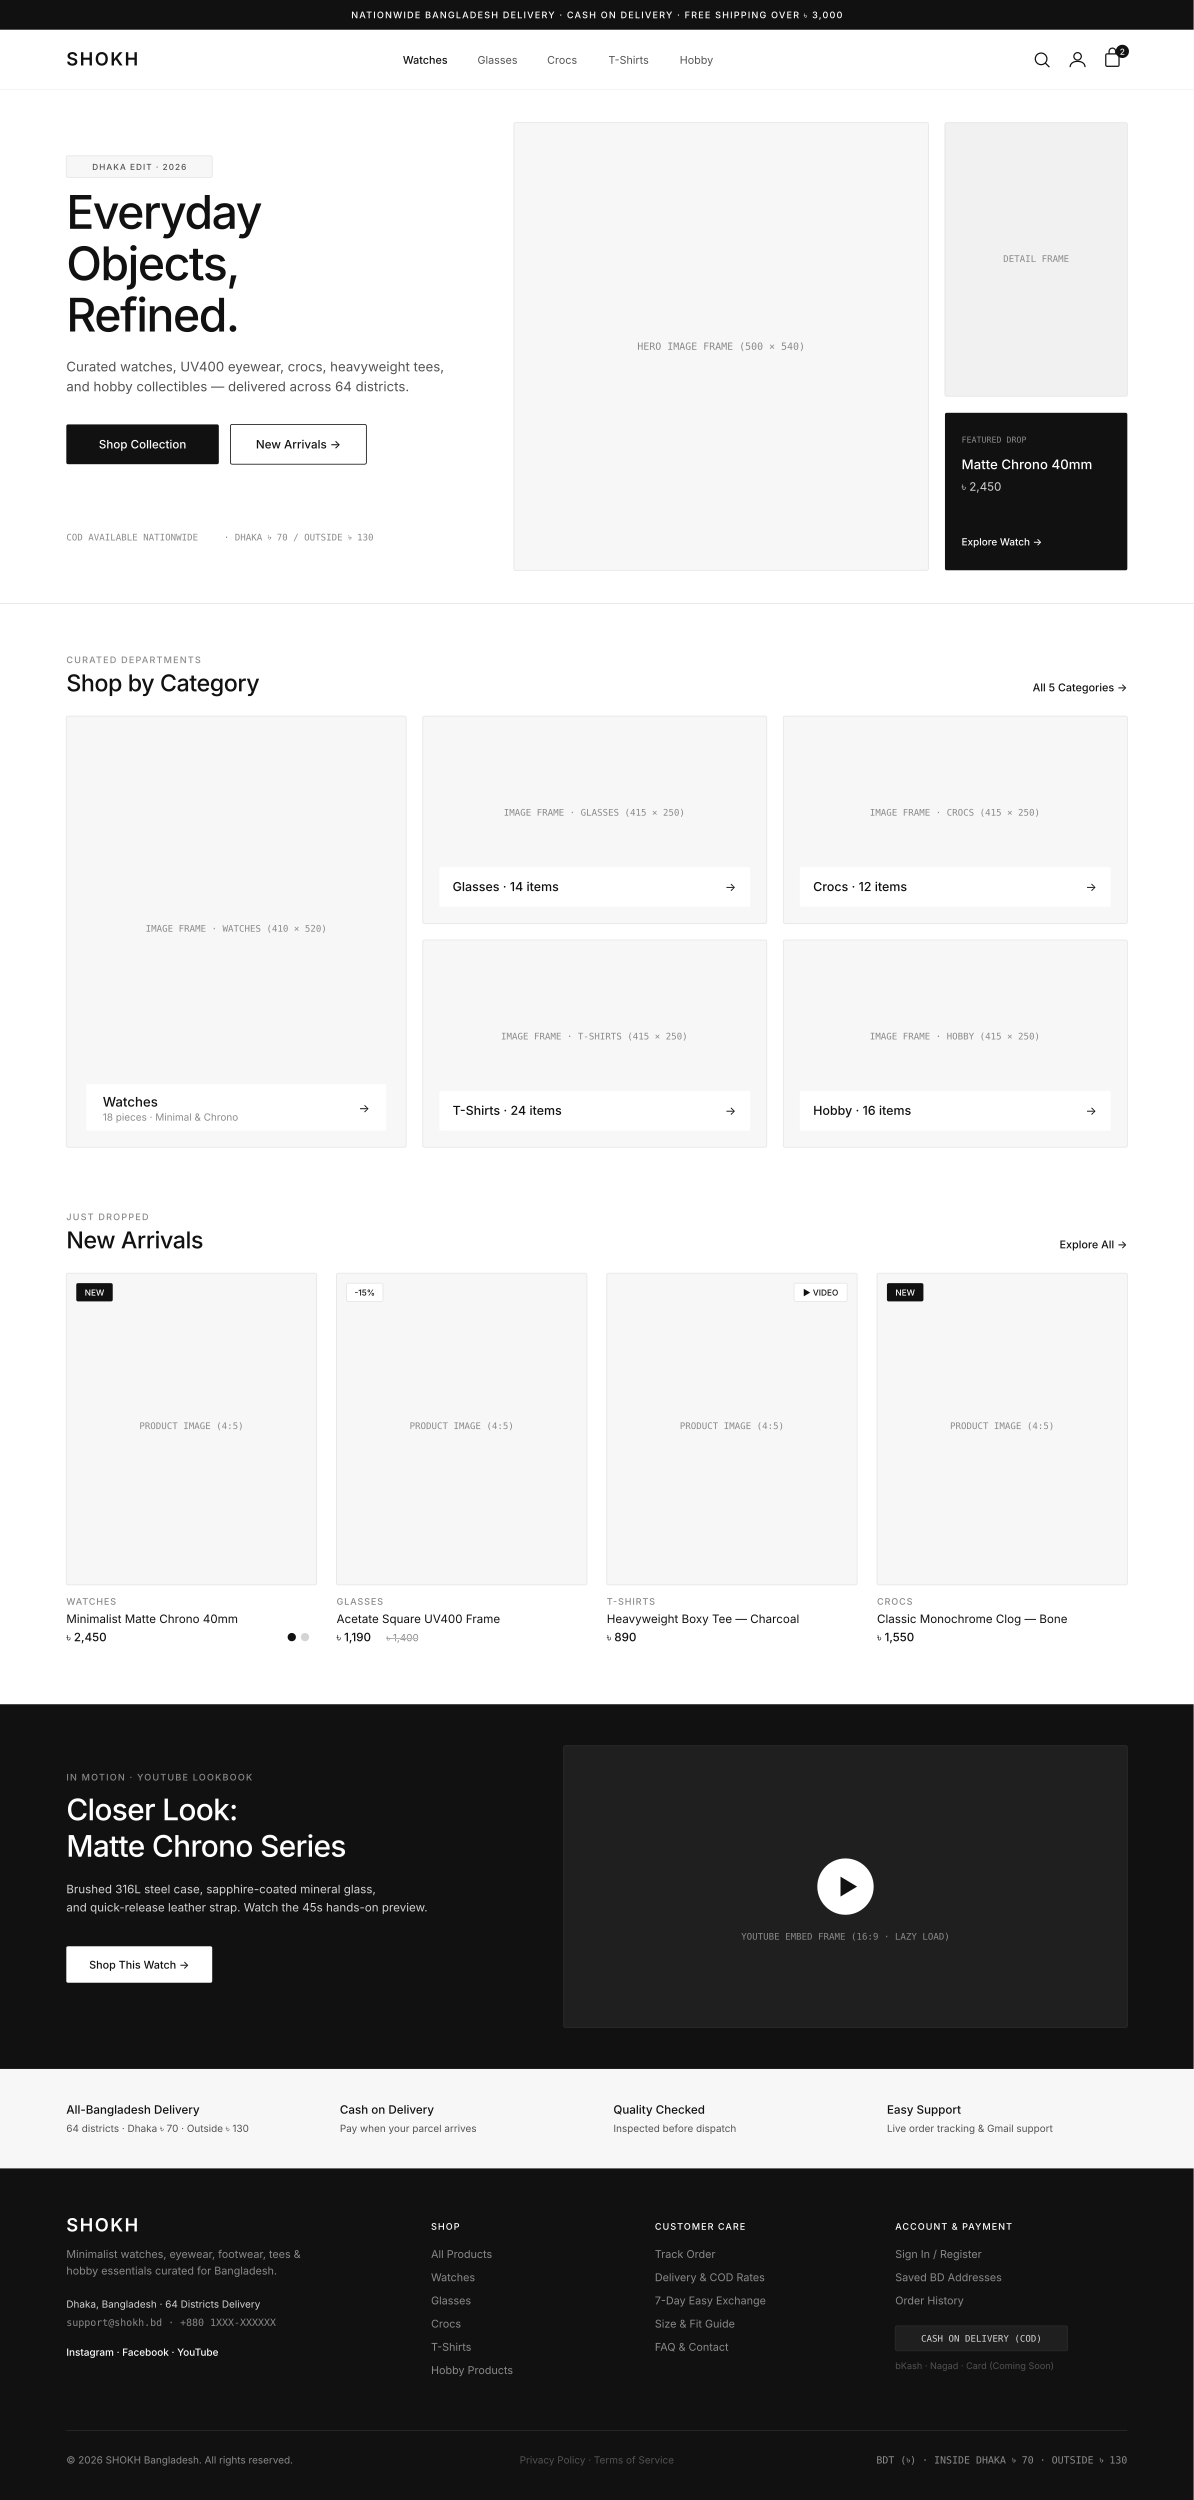
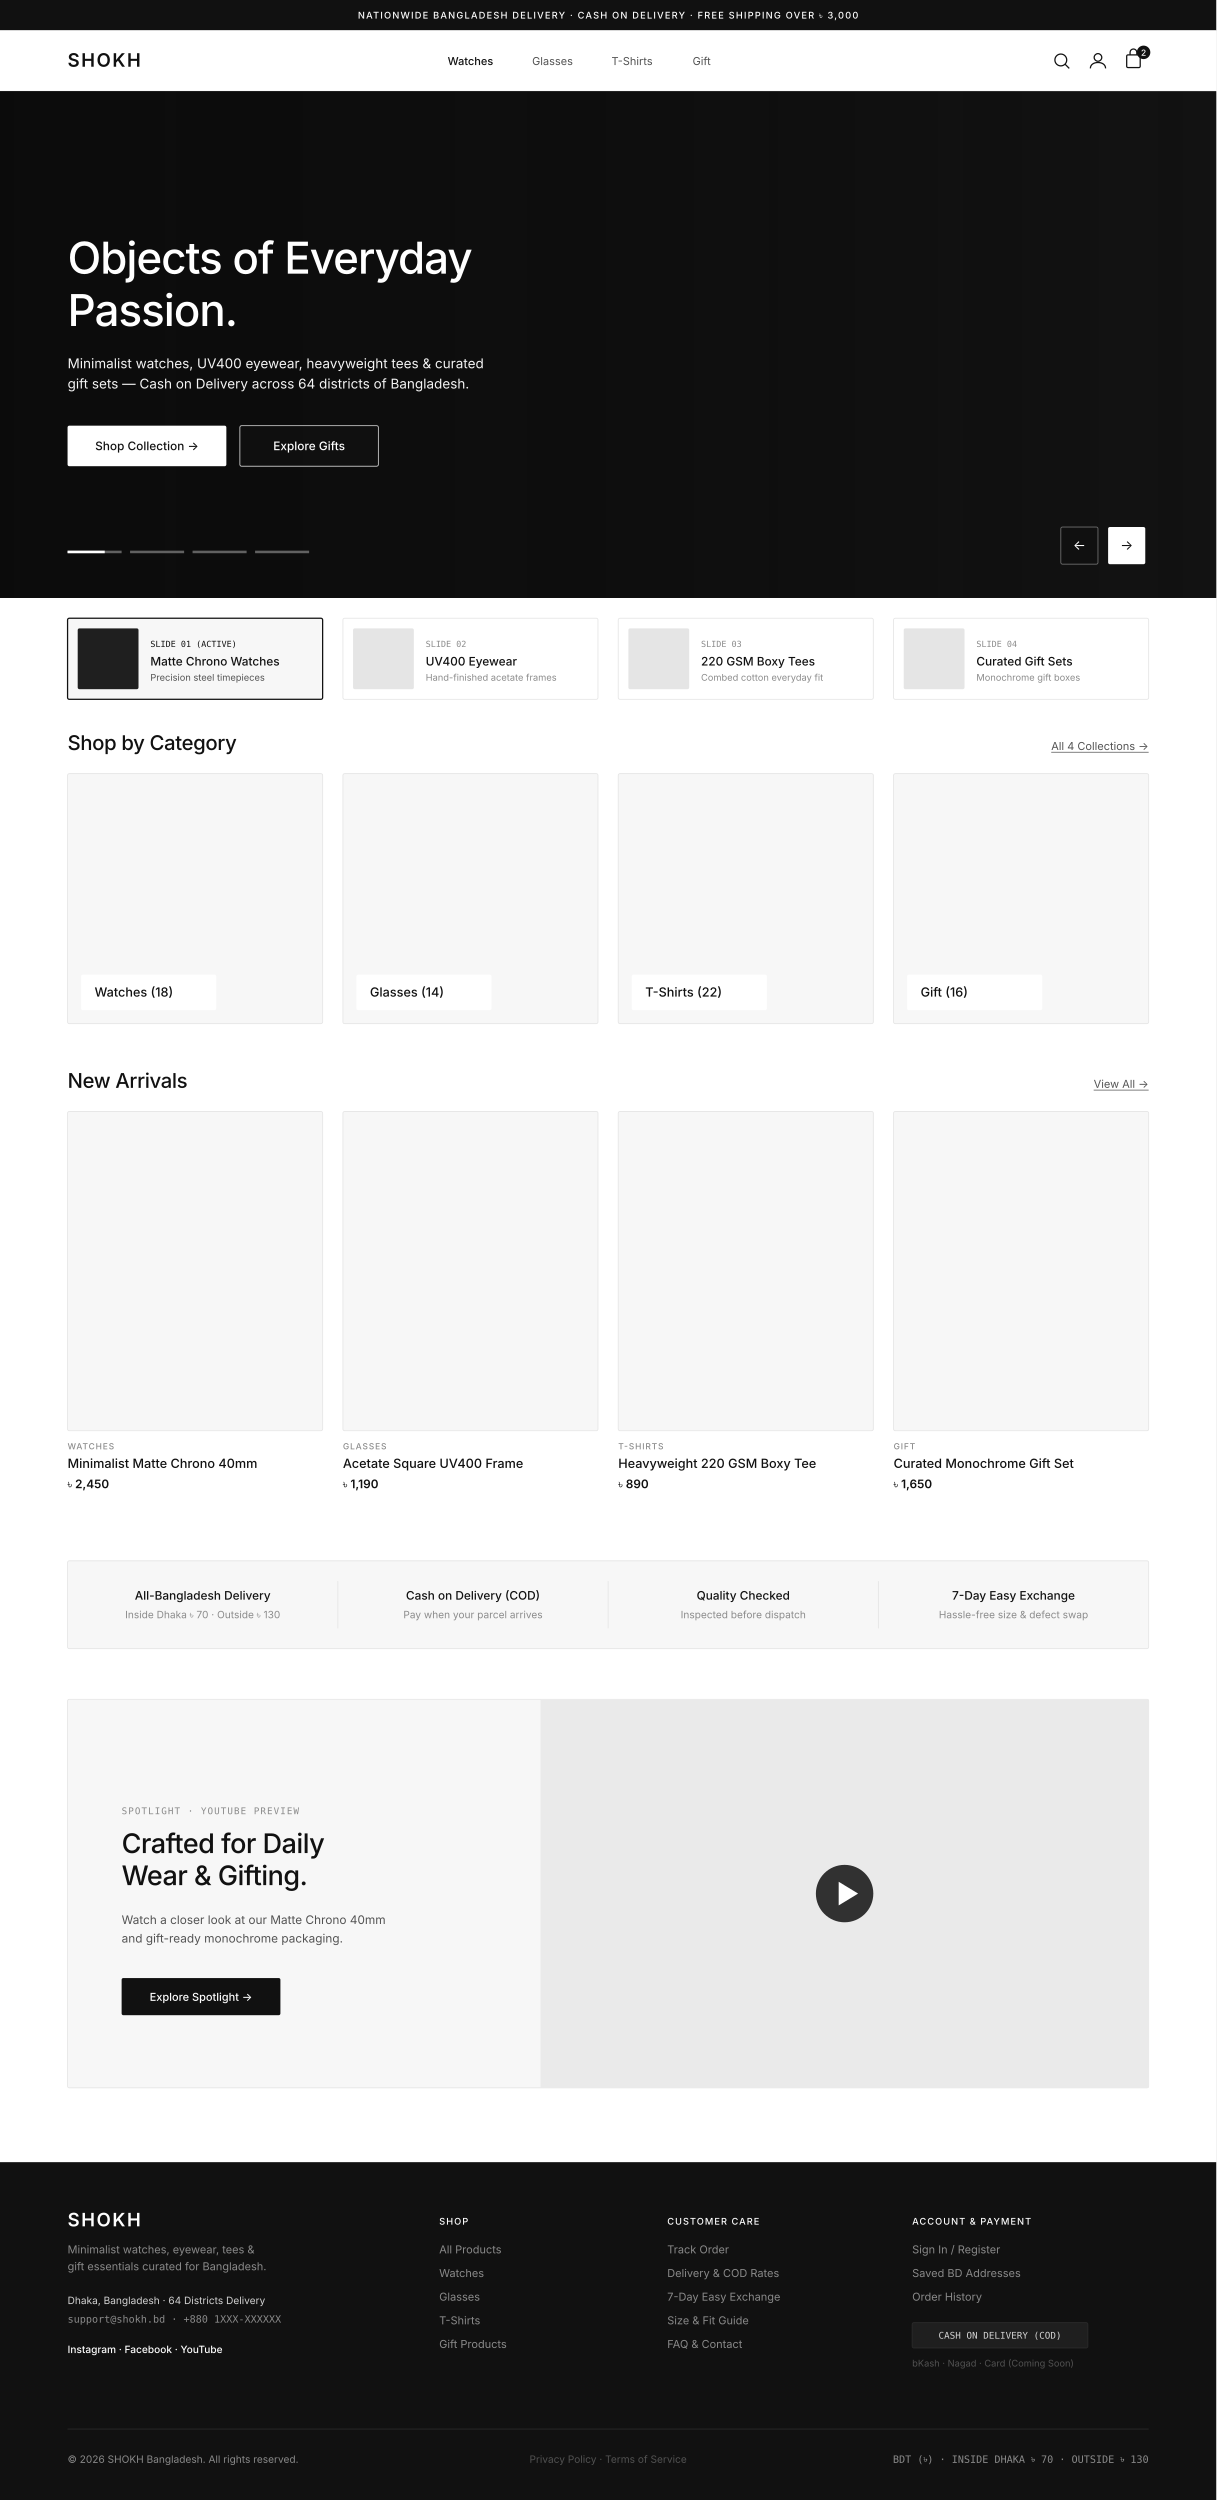
- <svg xmlns="http://www.w3.org/2000/svg" width="1440" height="3016" viewBox="0 0 1440 3016" fill="none">
-   <rect id="Landing-Desktop-BG" width="1440" height="3016" fill="#FFFFFF" />
-   <g id="01-Announcement-Bar">
+ <svg xmlns="http://www.w3.org/2000/svg" width="1440" height="2960" viewBox="0 0 1440 2960" fill="none">
+   <rect id="Landing-V2-Desktop-BG" width="1440" height="2960" fill="#FFFFFF" />
+   <g id="01-Navbar">
    <rect width="1440" height="36" fill="#111111" />
    <text x="720" y="22" text-anchor="middle" fill="#FFFFFF" font-family="Inter, sans-serif" font-size="11" font-weight="500" letter-spacing="1.4">NATIONWIDE BANGLADESH DELIVERY  ·  CASH ON DELIVERY  ·  FREE SHIPPING OVER ৳ 3,000</text>
-   </g>
-   <g id="02-Navbar">
    <rect y="36" width="1440" height="72" fill="#FFFFFF" />
    <line x1="0" y1="108" x2="1440" y2="108" stroke="#E5E5E5" />
    <text x="80" y="79" fill="#111111" font-family="Inter, sans-serif" font-size="22" font-weight="600" letter-spacing="1.8">SHOKH</text>
-     <text x="486" y="77" fill="#111111" font-family="Inter, sans-serif" font-size="13" font-weight="500">Watches</text>
-     <text x="576" y="77" fill="#525252" font-family="Inter, sans-serif" font-size="13">Glasses</text>
-     <text x="660" y="77" fill="#525252" font-family="Inter, sans-serif" font-size="13">Crocs</text>
-     <text x="734" y="77" fill="#525252" font-family="Inter, sans-serif" font-size="13">T-Shirts</text>
-     <text x="820" y="77" fill="#525252" font-family="Inter, sans-serif" font-size="13">Hobby</text>
+     <text x="530" y="77" fill="#111111" font-family="Inter, sans-serif" font-size="13" font-weight="500">Watches</text>
+     <text x="630" y="77" fill="#525252" font-family="Inter, sans-serif" font-size="13">Glasses</text>
+     <text x="724" y="77" fill="#525252" font-family="Inter, sans-serif" font-size="13">T-Shirts</text>
+     <text x="820" y="77" fill="#525252" font-family="Inter, sans-serif" font-size="13">Gift</text>
    <circle cx="1256" cy="71" r="7" stroke="#111111" stroke-width="1.5" />
    <line x1="1261" y1="76" x2="1266" y2="81" stroke="#111111" stroke-width="1.5" />
    <circle cx="1300" cy="68" r="4.5" stroke="#111111" stroke-width="1.5" />
    <path d="M1291 81C1291 76.5 1295 74 1300 74C1305 74 1309 76.5 1309 81" stroke="#111111" stroke-width="1.5" />
    <rect x="1334" y="65" width="16" height="15" rx="1.5" stroke="#111111" stroke-width="1.5" />
    <path d="M1338 65V62C1338 59.8 1339.8 58 1342 58C1344.2 58 1346 59.8 1346 62V65" stroke="#111111" stroke-width="1.5" />
    <circle cx="1354" cy="62" r="8" fill="#111111" />
    <text x="1354" y="66" text-anchor="middle" fill="#FFFFFF" font-family="Inter, sans-serif" font-size="10" font-weight="500">2</text>
  </g>
-   <g id="03-Editorial-Hero">
-     <rect y="108" width="1440" height="620" fill="#FFFFFF" />
-     <line x1="0" y1="728" x2="1440" y2="728" stroke="#E5E5E5" />
-     <rect x="80" y="188" width="176" height="26" rx="2" fill="#F7F7F7" stroke="#E5E5E5" />
-     <text x="168" y="205" text-anchor="middle" fill="#525252" font-family="Inter, sans-serif" font-size="10" font-weight="500" letter-spacing="1.2">DHAKA EDIT · 2026</text>
-     <text x="80" y="276" fill="#111111" font-family="Inter, sans-serif" font-size="56" font-weight="500" letter-spacing="-1.8">Everyday</text>
-     <text x="80" y="338" fill="#111111" font-family="Inter, sans-serif" font-size="56" font-weight="500" letter-spacing="-1.8">Objects,</text>
-     <text x="80" y="400" fill="#111111" font-family="Inter, sans-serif" font-size="56" font-weight="500" letter-spacing="-1.8">Refined.</text>
-     <text x="80" y="448" fill="#525252" font-family="Inter, sans-serif" font-size="16">Curated watches, UV400 eyewear, crocs, heavyweight tees,</text>
-     <text x="80" y="472" fill="#525252" font-family="Inter, sans-serif" font-size="16">and hobby collectibles — delivered across 64 districts.</text>
-     <rect x="80" y="512" width="184" height="48" rx="2" fill="#111111" />
-     <text x="172" y="541" text-anchor="middle" fill="#FFFFFF" font-family="Inter, sans-serif" font-size="14" font-weight="500">Shop Collection</text>
-     <rect x="278" y="512" width="164" height="48" rx="2" fill="#FFFFFF" stroke="#111111" />
-     <text x="360" y="541" text-anchor="middle" fill="#111111" font-family="Inter, sans-serif" font-size="14" font-weight="500">New Arrivals →</text>
-     <text x="80" y="652" fill="#8A8A8A" font-family="JetBrains Mono, monospace" font-size="11">COD AVAILABLE NATIONWIDE</text>
-     <text x="270" y="652" fill="#8A8A8A" font-family="JetBrains Mono, monospace" font-size="11">·  DHAKA ৳ 70 / OUTSIDE ৳ 130</text>
-     <rect id="IMG-Hero-Main" x="620" y="148" width="500" height="540" rx="2" fill="#F7F7F7" stroke="#E5E5E5" />
-     <text x="870" y="422" text-anchor="middle" fill="#8A8A8A" font-family="JetBrains Mono, monospace" font-size="12">HERO IMAGE FRAME (500 × 540)</text>
-     <rect id="IMG-Hero-Secondary" x="1140" y="148" width="220" height="330" rx="2" fill="#F1F1F1" stroke="#E5E5E5" />
-     <text x="1250" y="316" text-anchor="middle" fill="#8A8A8A" font-family="JetBrains Mono, monospace" font-size="11">DETAIL FRAME</text>
-     <rect x="1140" y="498" width="220" height="190" rx="2" fill="#111111" />
-     <text x="1160" y="534" fill="#8A8A8A" font-family="JetBrains Mono, monospace" font-size="10">FEATURED DROP</text>
-     <text x="1160" y="566" fill="#FFFFFF" font-family="Inter, sans-serif" font-size="16" font-weight="500">Matte Chrono 40mm</text>
-     <text x="1160" y="592" fill="#D4D4D4" font-family="Inter, sans-serif" font-size="14">৳ 2,450</text>
-     <text x="1160" y="658" fill="#FFFFFF" font-family="Inter, sans-serif" font-size="12" font-weight="500">Explore Watch →</text>
+   <g id="02-Hero-Slider" transform="translate(0, 108)">
+     <defs>
+       <linearGradient id="HeroScrimDesktop" x1="0" y1="0" x2="1440" y2="0" gradientUnits="userSpaceOnUse">
+         <stop offset="0%" stop-color="#0A0A0A" stop-opacity="0.90" />
+         <stop offset="52%" stop-color="#0A0A0A" stop-opacity="0.72" />
+         <stop offset="100%" stop-color="#0A0A0A" stop-opacity="0.42" />
+       </linearGradient>
+     </defs>
+     <rect id="IMG-Hero-Slide-1" width="1440" height="600" fill="#181818" />
+     <rect id="Hero-Dark-Scrim" width="1440" height="600" fill="url(#HeroScrimDesktop)" />
+     <text x="80" y="216" fill="#FFFFFF" font-family="Inter, sans-serif" font-size="52" font-weight="500" letter-spacing="-1.2">Objects of Everyday</text>
+     <text x="80" y="278" fill="#FFFFFF" font-family="Inter, sans-serif" font-size="52" font-weight="500" letter-spacing="-1.2">Passion.</text>
+     <text x="80" y="328" fill="#F5F5F5" font-family="Inter, sans-serif" font-size="16">Minimalist watches, UV400 eyewear, heavyweight tees &amp; curated</text>
+     <text x="80" y="352" fill="#F5F5F5" font-family="Inter, sans-serif" font-size="16">gift sets — Cash on Delivery across 64 districts of Bangladesh.</text>
+     <rect x="80" y="396" width="188" height="48" rx="2" fill="#FFFFFF" />
+     <text x="174" y="425" text-anchor="middle" fill="#111111" font-family="Inter, sans-serif" font-size="14" font-weight="500">Shop Collection →</text>
+     <rect x="284" y="396" width="164" height="48" rx="2" fill="#111111" fill-opacity="0.65" stroke="#FFFFFF" stroke-opacity="0.8" />
+     <text x="366" y="425" text-anchor="middle" fill="#FFFFFF" font-family="Inter, sans-serif" font-size="14" font-weight="500">Explore Gifts</text>
+     <rect x="80" y="544" width="64" height="3" fill="#FFFFFF" fill-opacity="0.35" />
+     <rect x="80" y="544" width="44" height="3" fill="#FFFFFF" />
+     <rect x="154" y="544" width="64" height="3" fill="#FFFFFF" fill-opacity="0.35" />
+     <rect x="228" y="544" width="64" height="3" fill="#FFFFFF" fill-opacity="0.35" />
+     <rect x="302" y="544" width="64" height="3" fill="#FFFFFF" fill-opacity="0.35" />
+     <rect x="1256" y="516" width="44" height="44" rx="2" fill="#111111" fill-opacity="0.75" stroke="#FFFFFF" stroke-opacity="0.4" />
+     <text x="1278" y="543" text-anchor="middle" fill="#FFFFFF" font-family="Inter, sans-serif" font-size="16">←</text>
+     <rect x="1312" y="516" width="44" height="44" rx="2" fill="#FFFFFF" />
+     <text x="1334" y="543" text-anchor="middle" fill="#111111" font-family="Inter, sans-serif" font-size="16">→</text>
  </g>
-   <g id="04-Bento-Categories">
-     <text x="80" y="800" fill="#8A8A8A" font-family="Inter, sans-serif" font-size="11" font-weight="500" letter-spacing="1.4">CURATED DEPARTMENTS</text>
-     <text x="80" y="834" fill="#111111" font-family="Inter, sans-serif" font-size="28" font-weight="500" letter-spacing="-0.5">Shop by Category</text>
-     <text x="1360" y="834" text-anchor="end" fill="#111111" font-family="Inter, sans-serif" font-size="13" font-weight="500">All 5 Categories →</text>
-     <g id="Bento-Watches">
-       <rect id="IMG-Cat-Watches" x="80" y="864" width="410" height="520" rx="2" fill="#F7F7F7" stroke="#E5E5E5" />
-       <text x="285" y="1124" text-anchor="middle" fill="#8A8A8A" font-family="JetBrains Mono, monospace" font-size="11">IMAGE FRAME · WATCHES (410 × 520)</text>
-       <rect x="104" y="1308" width="362" height="56" rx="2" fill="#FFFFFF" />
-       <text x="124" y="1335" fill="#111111" font-family="Inter, sans-serif" font-size="16" font-weight="500">Watches</text>
-       <text x="124" y="1352" fill="#8A8A8A" font-family="Inter, sans-serif" font-size="12">18 pieces · Minimal &amp; Chrono</text>
-       <text x="446" y="1342" text-anchor="end" fill="#111111" font-family="Inter, sans-serif" font-size="14">→</text>
-     </g>
-     <g id="Bento-Glasses">
-       <rect id="IMG-Cat-Glasses" x="510" y="864" width="415" height="250" rx="2" fill="#F7F7F7" stroke="#E5E5E5" />
-       <text x="717" y="984" text-anchor="middle" fill="#8A8A8A" font-family="JetBrains Mono, monospace" font-size="11">IMAGE FRAME · GLASSES (415 × 250)</text>
-       <rect x="530" y="1046" width="375" height="48" rx="2" fill="#FFFFFF" />
-       <text x="546" y="1075" fill="#111111" font-family="Inter, sans-serif" font-size="15" font-weight="500">Glasses · 14 items</text>
-       <text x="888" y="1075" text-anchor="end" fill="#111111" font-family="Inter, sans-serif" font-size="14">→</text>
-     </g>
-     <g id="Bento-Crocs">
-       <rect id="IMG-Cat-Crocs" x="945" y="864" width="415" height="250" rx="2" fill="#F7F7F7" stroke="#E5E5E5" />
-       <text x="1152" y="984" text-anchor="middle" fill="#8A8A8A" font-family="JetBrains Mono, monospace" font-size="11">IMAGE FRAME · CROCS (415 × 250)</text>
-       <rect x="965" y="1046" width="375" height="48" rx="2" fill="#FFFFFF" />
-       <text x="981" y="1075" fill="#111111" font-family="Inter, sans-serif" font-size="15" font-weight="500">Crocs · 12 items</text>
-       <text x="1323" y="1075" text-anchor="end" fill="#111111" font-family="Inter, sans-serif" font-size="14">→</text>
-     </g>
-     <g id="Bento-TShirts">
-       <rect id="IMG-Cat-TShirts" x="510" y="1134" width="415" height="250" rx="2" fill="#F7F7F7" stroke="#E5E5E5" />
-       <text x="717" y="1254" text-anchor="middle" fill="#8A8A8A" font-family="JetBrains Mono, monospace" font-size="11">IMAGE FRAME · T-SHIRTS (415 × 250)</text>
-       <rect x="530" y="1316" width="375" height="48" rx="2" fill="#FFFFFF" />
-       <text x="546" y="1345" fill="#111111" font-family="Inter, sans-serif" font-size="15" font-weight="500">T-Shirts · 24 items</text>
-       <text x="888" y="1345" text-anchor="end" fill="#111111" font-family="Inter, sans-serif" font-size="14">→</text>
-     </g>
-     <g id="Bento-Hobby">
-       <rect id="IMG-Cat-Hobby" x="945" y="1134" width="415" height="250" rx="2" fill="#F7F7F7" stroke="#E5E5E5" />
-       <text x="1152" y="1254" text-anchor="middle" fill="#8A8A8A" font-family="JetBrains Mono, monospace" font-size="11">IMAGE FRAME · HOBBY (415 × 250)</text>
-       <rect x="965" y="1316" width="375" height="48" rx="2" fill="#FFFFFF" />
-       <text x="981" y="1345" fill="#111111" font-family="Inter, sans-serif" font-size="15" font-weight="500">Hobby · 16 items</text>
-       <text x="1323" y="1345" text-anchor="end" fill="#111111" font-family="Inter, sans-serif" font-size="14">→</text>
-     </g>
+   <g id="03-Hero-Slide-Filmstrip" transform="translate(80, 732)">
+     <rect x="0" y="0" width="302" height="96" rx="2" fill="#F7F7F7" stroke="#111111" stroke-width="1.5" />
+     <rect id="IMG-Thumb-S1" x="12" y="12" width="72" height="72" rx="2" fill="#1F1F1F" />
+     <text x="98" y="34" fill="#111111" font-family="JetBrains Mono, monospace" font-size="10" font-weight="500">SLIDE 01 (ACTIVE)</text>
+     <text x="98" y="56" fill="#111111" font-family="Inter, sans-serif" font-size="14" font-weight="500">Matte Chrono Watches</text>
+     <text x="98" y="74" fill="#525252" font-family="Inter, sans-serif" font-size="11">Precision steel timepieces</text>
+     <rect x="326" y="0" width="302" height="96" rx="2" fill="#FFFFFF" stroke="#E5E5E5" />
+     <rect id="IMG-Thumb-S2" x="338" y="12" width="72" height="72" rx="2" fill="#E5E5E5" />
+     <text x="424" y="34" fill="#8A8A8A" font-family="JetBrains Mono, monospace" font-size="10">SLIDE 02</text>
+     <text x="424" y="56" fill="#111111" font-family="Inter, sans-serif" font-size="14" font-weight="500">UV400 Eyewear</text>
+     <text x="424" y="74" fill="#8A8A8A" font-family="Inter, sans-serif" font-size="11">Hand-finished acetate frames</text>
+     <rect x="652" y="0" width="302" height="96" rx="2" fill="#FFFFFF" stroke="#E5E5E5" />
+     <rect id="IMG-Thumb-S3" x="664" y="12" width="72" height="72" rx="2" fill="#E5E5E5" />
+     <text x="750" y="34" fill="#8A8A8A" font-family="JetBrains Mono, monospace" font-size="10">SLIDE 03</text>
+     <text x="750" y="56" fill="#111111" font-family="Inter, sans-serif" font-size="14" font-weight="500">220 GSM Boxy Tees</text>
+     <text x="750" y="74" fill="#8A8A8A" font-family="Inter, sans-serif" font-size="11">Combed cotton everyday fit</text>
+     <rect x="978" y="0" width="302" height="96" rx="2" fill="#FFFFFF" stroke="#E5E5E5" />
+     <rect id="IMG-Thumb-S4" x="990" y="12" width="72" height="72" rx="2" fill="#E5E5E5" />
+     <text x="1076" y="34" fill="#8A8A8A" font-family="JetBrains Mono, monospace" font-size="10">SLIDE 04</text>
+     <text x="1076" y="56" fill="#111111" font-family="Inter, sans-serif" font-size="14" font-weight="500">Curated Gift Sets</text>
+     <text x="1076" y="74" fill="#8A8A8A" font-family="Inter, sans-serif" font-size="11">Monochrome gift boxes</text>
  </g>
-   <g id="05-New-Arrivals">
-     <text x="80" y="1472" fill="#8A8A8A" font-family="Inter, sans-serif" font-size="11" font-weight="500" letter-spacing="1.4">JUST DROPPED</text>
-     <text x="80" y="1506" fill="#111111" font-family="Inter, sans-serif" font-size="28" font-weight="500" letter-spacing="-0.5">New Arrivals</text>
-     <text x="1360" y="1506" text-anchor="end" fill="#111111" font-family="Inter, sans-serif" font-size="13" font-weight="500">Explore All →</text>
-     <g id="Prod-1">
-       <rect id="IMG-Prod-1" x="80" y="1536" width="302" height="376" rx="2" fill="#F7F7F7" stroke="#E5E5E5" />
-       <text x="231" y="1724" text-anchor="middle" fill="#8A8A8A" font-family="JetBrains Mono, monospace" font-size="11">PRODUCT IMAGE (4:5)</text>
-       <rect x="92" y="1548" width="44" height="22" rx="2" fill="#111111" />
-       <text x="114" y="1563" text-anchor="middle" fill="#FFFFFF" font-family="Inter, sans-serif" font-size="10" font-weight="500">NEW</text>
-       <text x="80" y="1936" fill="#8A8A8A" font-family="Inter, sans-serif" font-size="11" font-weight="500" letter-spacing="1">WATCHES</text>
-       <text x="80" y="1958" fill="#111111" font-family="Inter, sans-serif" font-size="14">Minimalist Matte Chrono 40mm</text>
-       <text x="80" y="1980" fill="#111111" font-family="Inter, sans-serif" font-size="14" font-weight="500">৳ 2,450</text>
-       <circle cx="352" cy="1975" r="5" fill="#111111" />
-       <circle cx="368" cy="1975" r="5" fill="#D4D4D4" />
-     </g>
-     <g id="Prod-2">
-       <rect id="IMG-Prod-2" x="406" y="1536" width="302" height="376" rx="2" fill="#F7F7F7" stroke="#E5E5E5" />
-       <text x="557" y="1724" text-anchor="middle" fill="#8A8A8A" font-family="JetBrains Mono, monospace" font-size="11">PRODUCT IMAGE (4:5)</text>
-       <rect x="418" y="1548" width="44" height="22" rx="2" fill="#FFFFFF" stroke="#E5E5E5" />
-       <text x="440" y="1563" text-anchor="middle" fill="#111111" font-family="Inter, sans-serif" font-size="10" font-weight="500">-15%</text>
-       <text x="406" y="1936" fill="#8A8A8A" font-family="Inter, sans-serif" font-size="11" font-weight="500" letter-spacing="1">GLASSES</text>
-       <text x="406" y="1958" fill="#111111" font-family="Inter, sans-serif" font-size="14">Acetate Square UV400 Frame</text>
-       <text x="406" y="1980" fill="#111111" font-family="Inter, sans-serif" font-size="14" font-weight="500">৳ 1,190</text>
-       <text x="466" y="1980" fill="#8A8A8A" font-family="Inter, sans-serif" font-size="12" text-decoration="line-through">৳ 1,400</text>
-     </g>
-     <g id="Prod-3">
-       <rect id="IMG-Prod-3" x="732" y="1536" width="302" height="376" rx="2" fill="#F7F7F7" stroke="#E5E5E5" />
-       <text x="883" y="1724" text-anchor="middle" fill="#8A8A8A" font-family="JetBrains Mono, monospace" font-size="11">PRODUCT IMAGE (4:5)</text>
-       <rect x="958" y="1548" width="64" height="22" rx="2" fill="#FFFFFF" stroke="#E5E5E5" />
-       <text x="990" y="1563" text-anchor="middle" fill="#111111" font-family="Inter, sans-serif" font-size="10" font-weight="500">▶ VIDEO</text>
-       <text x="732" y="1936" fill="#8A8A8A" font-family="Inter, sans-serif" font-size="11" font-weight="500" letter-spacing="1">T-SHIRTS</text>
-       <text x="732" y="1958" fill="#111111" font-family="Inter, sans-serif" font-size="14">Heavyweight Boxy Tee — Charcoal</text>
-       <text x="732" y="1980" fill="#111111" font-family="Inter, sans-serif" font-size="14" font-weight="500">৳ 890</text>
-     </g>
-     <g id="Prod-4">
-       <rect id="IMG-Prod-4" x="1058" y="1536" width="302" height="376" rx="2" fill="#F7F7F7" stroke="#E5E5E5" />
-       <text x="1209" y="1724" text-anchor="middle" fill="#8A8A8A" font-family="JetBrains Mono, monospace" font-size="11">PRODUCT IMAGE (4:5)</text>
-       <rect x="1070" y="1548" width="44" height="22" rx="2" fill="#111111" />
-       <text x="1092" y="1563" text-anchor="middle" fill="#FFFFFF" font-family="Inter, sans-serif" font-size="10" font-weight="500">NEW</text>
-       <text x="1058" y="1936" fill="#8A8A8A" font-family="Inter, sans-serif" font-size="11" font-weight="500" letter-spacing="1">CROCS</text>
-       <text x="1058" y="1958" fill="#111111" font-family="Inter, sans-serif" font-size="14">Classic Monochrome Clog — Bone</text>
-       <text x="1058" y="1980" fill="#111111" font-family="Inter, sans-serif" font-size="14" font-weight="500">৳ 1,550</text>
-     </g>
+   <g id="04-Category-Row" transform="translate(80, 888)">
+     <text y="0" fill="#111111" font-family="Inter, sans-serif" font-size="24" font-weight="500" letter-spacing="-0.4">Shop by Category</text>
+     <text x="1280" y="0" text-anchor="end" fill="#525252" font-family="Inter, sans-serif" font-size="13" text-decoration="underline">All 4 Collections →</text>
+     <rect id="IMG-Cat-Watches" y="28" width="302" height="296" rx="2" fill="#F7F7F7" stroke="#E5E5E5" />
+     <rect x="16" y="266" width="160" height="42" rx="2" fill="#FFFFFF" />
+     <text x="32" y="292" fill="#111111" font-family="Inter, sans-serif" font-size="15" font-weight="500">Watches (18)</text>
+     <rect id="IMG-Cat-Glasses" x="326" y="28" width="302" height="296" rx="2" fill="#F7F7F7" stroke="#E5E5E5" />
+     <rect x="342" y="266" width="160" height="42" rx="2" fill="#FFFFFF" />
+     <text x="358" y="292" fill="#111111" font-family="Inter, sans-serif" font-size="15" font-weight="500">Glasses (14)</text>
+     <rect id="IMG-Cat-Tees" x="652" y="28" width="302" height="296" rx="2" fill="#F7F7F7" stroke="#E5E5E5" />
+     <rect x="668" y="266" width="160" height="42" rx="2" fill="#FFFFFF" />
+     <text x="684" y="292" fill="#111111" font-family="Inter, sans-serif" font-size="15" font-weight="500">T-Shirts (22)</text>
+     <rect id="IMG-Cat-Gift" x="978" y="28" width="302" height="296" rx="2" fill="#F7F7F7" stroke="#E5E5E5" />
+     <rect x="994" y="266" width="160" height="42" rx="2" fill="#FFFFFF" />
+     <text x="1010" y="292" fill="#111111" font-family="Inter, sans-serif" font-size="15" font-weight="500">Gift (16)</text>
  </g>
-   <g id="06-Video-Spotlight">
-     <rect y="2056" width="1440" height="440" fill="#111111" />
-     <text x="80" y="2148" fill="#8A8A8A" font-family="Inter, sans-serif" font-size="11" font-weight="500" letter-spacing="1.4">IN MOTION · YOUTUBE LOOKBOOK</text>
-     <text x="80" y="2196" fill="#FFFFFF" font-family="Inter, sans-serif" font-size="36" font-weight="500" letter-spacing="-0.8">Closer Look:</text>
-     <text x="80" y="2240" fill="#FFFFFF" font-family="Inter, sans-serif" font-size="36" font-weight="500" letter-spacing="-0.8">Matte Chrono Series</text>
-     <text x="80" y="2284" fill="#D4D4D4" font-family="Inter, sans-serif" font-size="14">Brushed 316L steel case, sapphire-coated mineral glass,</text>
-     <text x="80" y="2306" fill="#D4D4D4" font-family="Inter, sans-serif" font-size="14">and quick-release leather strap. Watch the 45s hands-on preview.</text>
-     <rect x="80" y="2348" width="176" height="44" rx="2" fill="#FFFFFF" />
-     <text x="168" y="2375" text-anchor="middle" fill="#111111" font-family="Inter, sans-serif" font-size="13" font-weight="500">Shop This Watch →</text>
-     <rect id="IMG-Video-Spotlight" x="680" y="2106" width="680" height="340" rx="2" fill="#1F1F1F" stroke="#2A2A2A" />
-     <circle cx="1020" cy="2276" r="34" fill="#FFFFFF" />
-     <polygon points="1014,2264 1034,2276 1014,2288" fill="#111111" />
-     <text x="1020" y="2340" text-anchor="middle" fill="#8A8A8A" font-family="JetBrains Mono, monospace" font-size="11">YOUTUBE EMBED FRAME (16:9 · LAZY LOAD)</text>
+   <g id="05-New-Arrivals" transform="translate(80, 1288)">
+     <text y="0" fill="#111111" font-family="Inter, sans-serif" font-size="24" font-weight="500" letter-spacing="-0.4">New Arrivals</text>
+     <text x="1280" y="0" text-anchor="end" fill="#525252" font-family="Inter, sans-serif" font-size="13" text-decoration="underline">View All →</text>
+     <rect id="IMG-Prod-1" y="28" width="302" height="378" rx="2" fill="#F7F7F7" stroke="#E5E5E5" />
+     <text y="428" fill="#8A8A8A" font-family="Inter, sans-serif" font-size="10" font-weight="500" letter-spacing="1">WATCHES</text>
+     <text y="450" fill="#111111" font-family="Inter, sans-serif" font-size="15" font-weight="500">Minimalist Matte Chrono 40mm</text>
+     <text y="474" fill="#111111" font-family="Inter, sans-serif" font-size="14" font-weight="600">৳ 2,450</text>
+     <rect id="IMG-Prod-2" x="326" y="28" width="302" height="378" rx="2" fill="#F7F7F7" stroke="#E5E5E5" />
+     <text x="326" y="428" fill="#8A8A8A" font-family="Inter, sans-serif" font-size="10" font-weight="500" letter-spacing="1">GLASSES</text>
+     <text x="326" y="450" fill="#111111" font-family="Inter, sans-serif" font-size="15" font-weight="500">Acetate Square UV400 Frame</text>
+     <text x="326" y="474" fill="#111111" font-family="Inter, sans-serif" font-size="14" font-weight="600">৳ 1,190</text>
+     <rect id="IMG-Prod-3" x="652" y="28" width="302" height="378" rx="2" fill="#F7F7F7" stroke="#E5E5E5" />
+     <text x="652" y="428" fill="#8A8A8A" font-family="Inter, sans-serif" font-size="10" font-weight="500" letter-spacing="1">T-SHIRTS</text>
+     <text x="652" y="450" fill="#111111" font-family="Inter, sans-serif" font-size="15" font-weight="500">Heavyweight 220 GSM Boxy Tee</text>
+     <text x="652" y="474" fill="#111111" font-family="Inter, sans-serif" font-size="14" font-weight="600">৳ 890</text>
+     <rect id="IMG-Prod-4" x="978" y="28" width="302" height="378" rx="2" fill="#F7F7F7" stroke="#E5E5E5" />
+     <text x="978" y="428" fill="#8A8A8A" font-family="Inter, sans-serif" font-size="10" font-weight="500" letter-spacing="1">GIFT</text>
+     <text x="978" y="450" fill="#111111" font-family="Inter, sans-serif" font-size="15" font-weight="500">Curated Monochrome Gift Set</text>
+     <text x="978" y="474" fill="#111111" font-family="Inter, sans-serif" font-size="14" font-weight="600">৳ 1,650</text>
  </g>
-   <g id="07-Trust-And-Footer">
-     <rect y="2496" width="1440" height="120" fill="#F7F7F7" />
-     <line x1="0" y1="2616" x2="1440" y2="2616" stroke="#E5E5E5" />
-     <text x="80" y="2550" fill="#111111" font-family="Inter, sans-serif" font-size="14" font-weight="500">All-Bangladesh Delivery</text>
-     <text x="80" y="2572" fill="#525252" font-family="Inter, sans-serif" font-size="12">64 districts · Dhaka ৳ 70 · Outside ৳ 130</text>
-     <text x="410" y="2550" fill="#111111" font-family="Inter, sans-serif" font-size="14" font-weight="500">Cash on Delivery</text>
-     <text x="410" y="2572" fill="#525252" font-family="Inter, sans-serif" font-size="12">Pay when your parcel arrives</text>
-     <text x="740" y="2550" fill="#111111" font-family="Inter, sans-serif" font-size="14" font-weight="500">Quality Checked</text>
-     <text x="740" y="2572" fill="#525252" font-family="Inter, sans-serif" font-size="12">Inspected before dispatch</text>
-     <text x="1070" y="2550" fill="#111111" font-family="Inter, sans-serif" font-size="14" font-weight="500">Easy Support</text>
-     <text x="1070" y="2572" fill="#525252" font-family="Inter, sans-serif" font-size="12">Live order tracking &amp; Gmail support</text>
+   <g id="06-Value-Strip" transform="translate(80, 1848)">
+     <rect width="1280" height="104" rx="2" fill="#F7F7F7" stroke="#E5E5E5" />
+     <text x="160" y="46" text-anchor="middle" fill="#111111" font-family="Inter, sans-serif" font-size="14" font-weight="500">All-Bangladesh Delivery</text>
+     <text x="160" y="68" text-anchor="middle" fill="#8A8A8A" font-family="Inter, sans-serif" font-size="12">Inside Dhaka ৳ 70 · Outside ৳ 130</text>
+     <line x1="320" y1="24" x2="320" y2="80" stroke="#E5E5E5" />
+     <text x="480" y="46" text-anchor="middle" fill="#111111" font-family="Inter, sans-serif" font-size="14" font-weight="500">Cash on Delivery (COD)</text>
+     <text x="480" y="68" text-anchor="middle" fill="#8A8A8A" font-family="Inter, sans-serif" font-size="12">Pay when your parcel arrives</text>
+     <line x1="640" y1="24" x2="640" y2="80" stroke="#E5E5E5" />
+     <text x="800" y="46" text-anchor="middle" fill="#111111" font-family="Inter, sans-serif" font-size="14" font-weight="500">Quality Checked</text>
+     <text x="800" y="68" text-anchor="middle" fill="#8A8A8A" font-family="Inter, sans-serif" font-size="12">Inspected before dispatch</text>
+     <line x1="960" y1="24" x2="960" y2="80" stroke="#E5E5E5" />
+     <text x="1120" y="46" text-anchor="middle" fill="#111111" font-family="Inter, sans-serif" font-size="14" font-weight="500">7-Day Easy Exchange</text>
+     <text x="1120" y="68" text-anchor="middle" fill="#8A8A8A" font-family="Inter, sans-serif" font-size="12">Hassle-free size &amp; defect swap</text>
  </g>
-   <g id="08-Footer" transform="translate(0, 2616)">
+   <g id="07-Video-Spotlight" transform="translate(80, 2012)">
+     <rect width="1280" height="460" rx="2" fill="#F7F7F7" stroke="#E5E5E5" />
+     <rect id="IMG-Spotlight-Video" x="560" width="720" height="460" fill="#EAEAEA" />
+     <circle cx="920" cy="230" r="34" fill="#111111" fill-opacity="0.85" />
+     <polygon points="913,216 936,230 913,244" fill="#FFFFFF" />
+     <text x="64" y="136" fill="#8A8A8A" font-family="JetBrains Mono, monospace" font-size="11" letter-spacing="1.2">SPOTLIGHT · YOUTUBE PREVIEW</text>
+     <text x="64" y="182" fill="#111111" font-family="Inter, sans-serif" font-size="32" font-weight="500" letter-spacing="-0.6">Crafted for Daily</text>
+     <text x="64" y="220" fill="#111111" font-family="Inter, sans-serif" font-size="32" font-weight="500" letter-spacing="-0.6">Wear &amp; Gifting.</text>
+     <text x="64" y="266" fill="#525252" font-family="Inter, sans-serif" font-size="14">Watch a closer look at our Matte Chrono 40mm</text>
+     <text x="64" y="288" fill="#525252" font-family="Inter, sans-serif" font-size="14">and gift-ready monochrome packaging.</text>
+     <rect x="64" y="330" width="188" height="44" rx="2" fill="#111111" />
+     <text x="158" y="357" text-anchor="middle" fill="#FFFFFF" font-family="Inter, sans-serif" font-size="13" font-weight="500">Explore Spotlight →</text>
+   </g>
+   <g id="08-Footer" transform="translate(0, 2560)">
    <rect width="1440" height="400" fill="#111111" />
    <text x="80" y="76" fill="#FFFFFF" font-family="Inter, sans-serif" font-size="22" font-weight="600" letter-spacing="1.8">SHOKH</text>
-     <text x="80" y="108" fill="#8A8A8A" font-family="Inter, sans-serif" font-size="13">Minimalist watches, eyewear, footwear, tees &amp;</text>
-     <text x="80" y="128" fill="#8A8A8A" font-family="Inter, sans-serif" font-size="13">hobby essentials curated for Bangladesh.</text>
+     <text x="80" y="108" fill="#8A8A8A" font-family="Inter, sans-serif" font-size="13">Minimalist watches, eyewear, tees &amp;</text>
+     <text x="80" y="128" fill="#8A8A8A" font-family="Inter, sans-serif" font-size="13">gift essentials curated for Bangladesh.</text>
    <text x="80" y="168" fill="#D4D4D4" font-family="Inter, sans-serif" font-size="12">Dhaka, Bangladesh · 64 Districts Delivery</text>
    <text x="80" y="190" fill="#8A8A8A" font-family="JetBrains Mono, monospace" font-size="12">support@shokh.bd  ·  +880 1XXX-XXXXXX</text>
    <text x="80" y="226" fill="#FFFFFF" font-family="Inter, sans-serif" font-size="12" font-weight="500">Instagram   ·   Facebook   ·   YouTube</text>
    <text x="520" y="74" fill="#FFFFFF" font-family="Inter, sans-serif" font-size="11" font-weight="500" letter-spacing="1.2">SHOP</text>
    <text x="520" y="108" fill="#8A8A8A" font-family="Inter, sans-serif" font-size="13">All Products</text>
    <text x="520" y="136" fill="#8A8A8A" font-family="Inter, sans-serif" font-size="13">Watches</text>
    <text x="520" y="164" fill="#8A8A8A" font-family="Inter, sans-serif" font-size="13">Glasses</text>
-     <text x="520" y="192" fill="#8A8A8A" font-family="Inter, sans-serif" font-size="13">Crocs</text>
-     <text x="520" y="220" fill="#8A8A8A" font-family="Inter, sans-serif" font-size="13">T-Shirts</text>
-     <text x="520" y="248" fill="#8A8A8A" font-family="Inter, sans-serif" font-size="13">Hobby Products</text>
+     <text x="520" y="192" fill="#8A8A8A" font-family="Inter, sans-serif" font-size="13">T-Shirts</text>
+     <text x="520" y="220" fill="#8A8A8A" font-family="Inter, sans-serif" font-size="13">Gift Products</text>
    <text x="790" y="74" fill="#FFFFFF" font-family="Inter, sans-serif" font-size="11" font-weight="500" letter-spacing="1.2">CUSTOMER CARE</text>
    <text x="790" y="108" fill="#8A8A8A" font-family="Inter, sans-serif" font-size="13">Track Order</text>
    <text x="790" y="136" fill="#8A8A8A" font-family="Inter, sans-serif" font-size="13">Delivery &amp; COD Rates</text>
    <text x="790" y="164" fill="#8A8A8A" font-family="Inter, sans-serif" font-size="13">7-Day Easy Exchange</text>
    <text x="790" y="192" fill="#8A8A8A" font-family="Inter, sans-serif" font-size="13">Size &amp; Fit Guide</text>
    <text x="790" y="220" fill="#8A8A8A" font-family="Inter, sans-serif" font-size="13">FAQ &amp; Contact</text>
    <text x="1080" y="74" fill="#FFFFFF" font-family="Inter, sans-serif" font-size="11" font-weight="500" letter-spacing="1.2">ACCOUNT &amp; PAYMENT</text>
    <text x="1080" y="108" fill="#8A8A8A" font-family="Inter, sans-serif" font-size="13">Sign In / Register</text>
    <text x="1080" y="136" fill="#8A8A8A" font-family="Inter, sans-serif" font-size="13">Saved BD Addresses</text>
    <text x="1080" y="164" fill="#8A8A8A" font-family="Inter, sans-serif" font-size="13">Order History</text>
    <rect x="1080" y="190" width="208" height="30" rx="2" fill="#1F1F1F" stroke="#2A2A2A" />
    <text x="1184" y="209" text-anchor="middle" fill="#D4D4D4" font-family="JetBrains Mono, monospace" font-size="11">CASH ON DELIVERY (COD)</text>
    <text x="1080" y="242" fill="#525252" font-family="Inter, sans-serif" font-size="11">bKash · Nagad · Card (Coming Soon)</text>
    <line x1="80" y1="316" x2="1360" y2="316" stroke="#2A2A2A" />
    <text x="80" y="356" fill="#8A8A8A" font-family="Inter, sans-serif" font-size="12">© 2026 SHOKH Bangladesh. All rights reserved.</text>
    <text x="720" y="356" text-anchor="middle" fill="#525252" font-family="Inter, sans-serif" font-size="12">Privacy Policy  ·  Terms of Service</text>
    <text x="1360" y="356" text-anchor="end" fill="#8A8A8A" font-family="JetBrains Mono, monospace" font-size="12">BDT (৳) · INSIDE DHAKA ৳ 70 · OUTSIDE ৳ 130</text>
  </g>
</svg>
